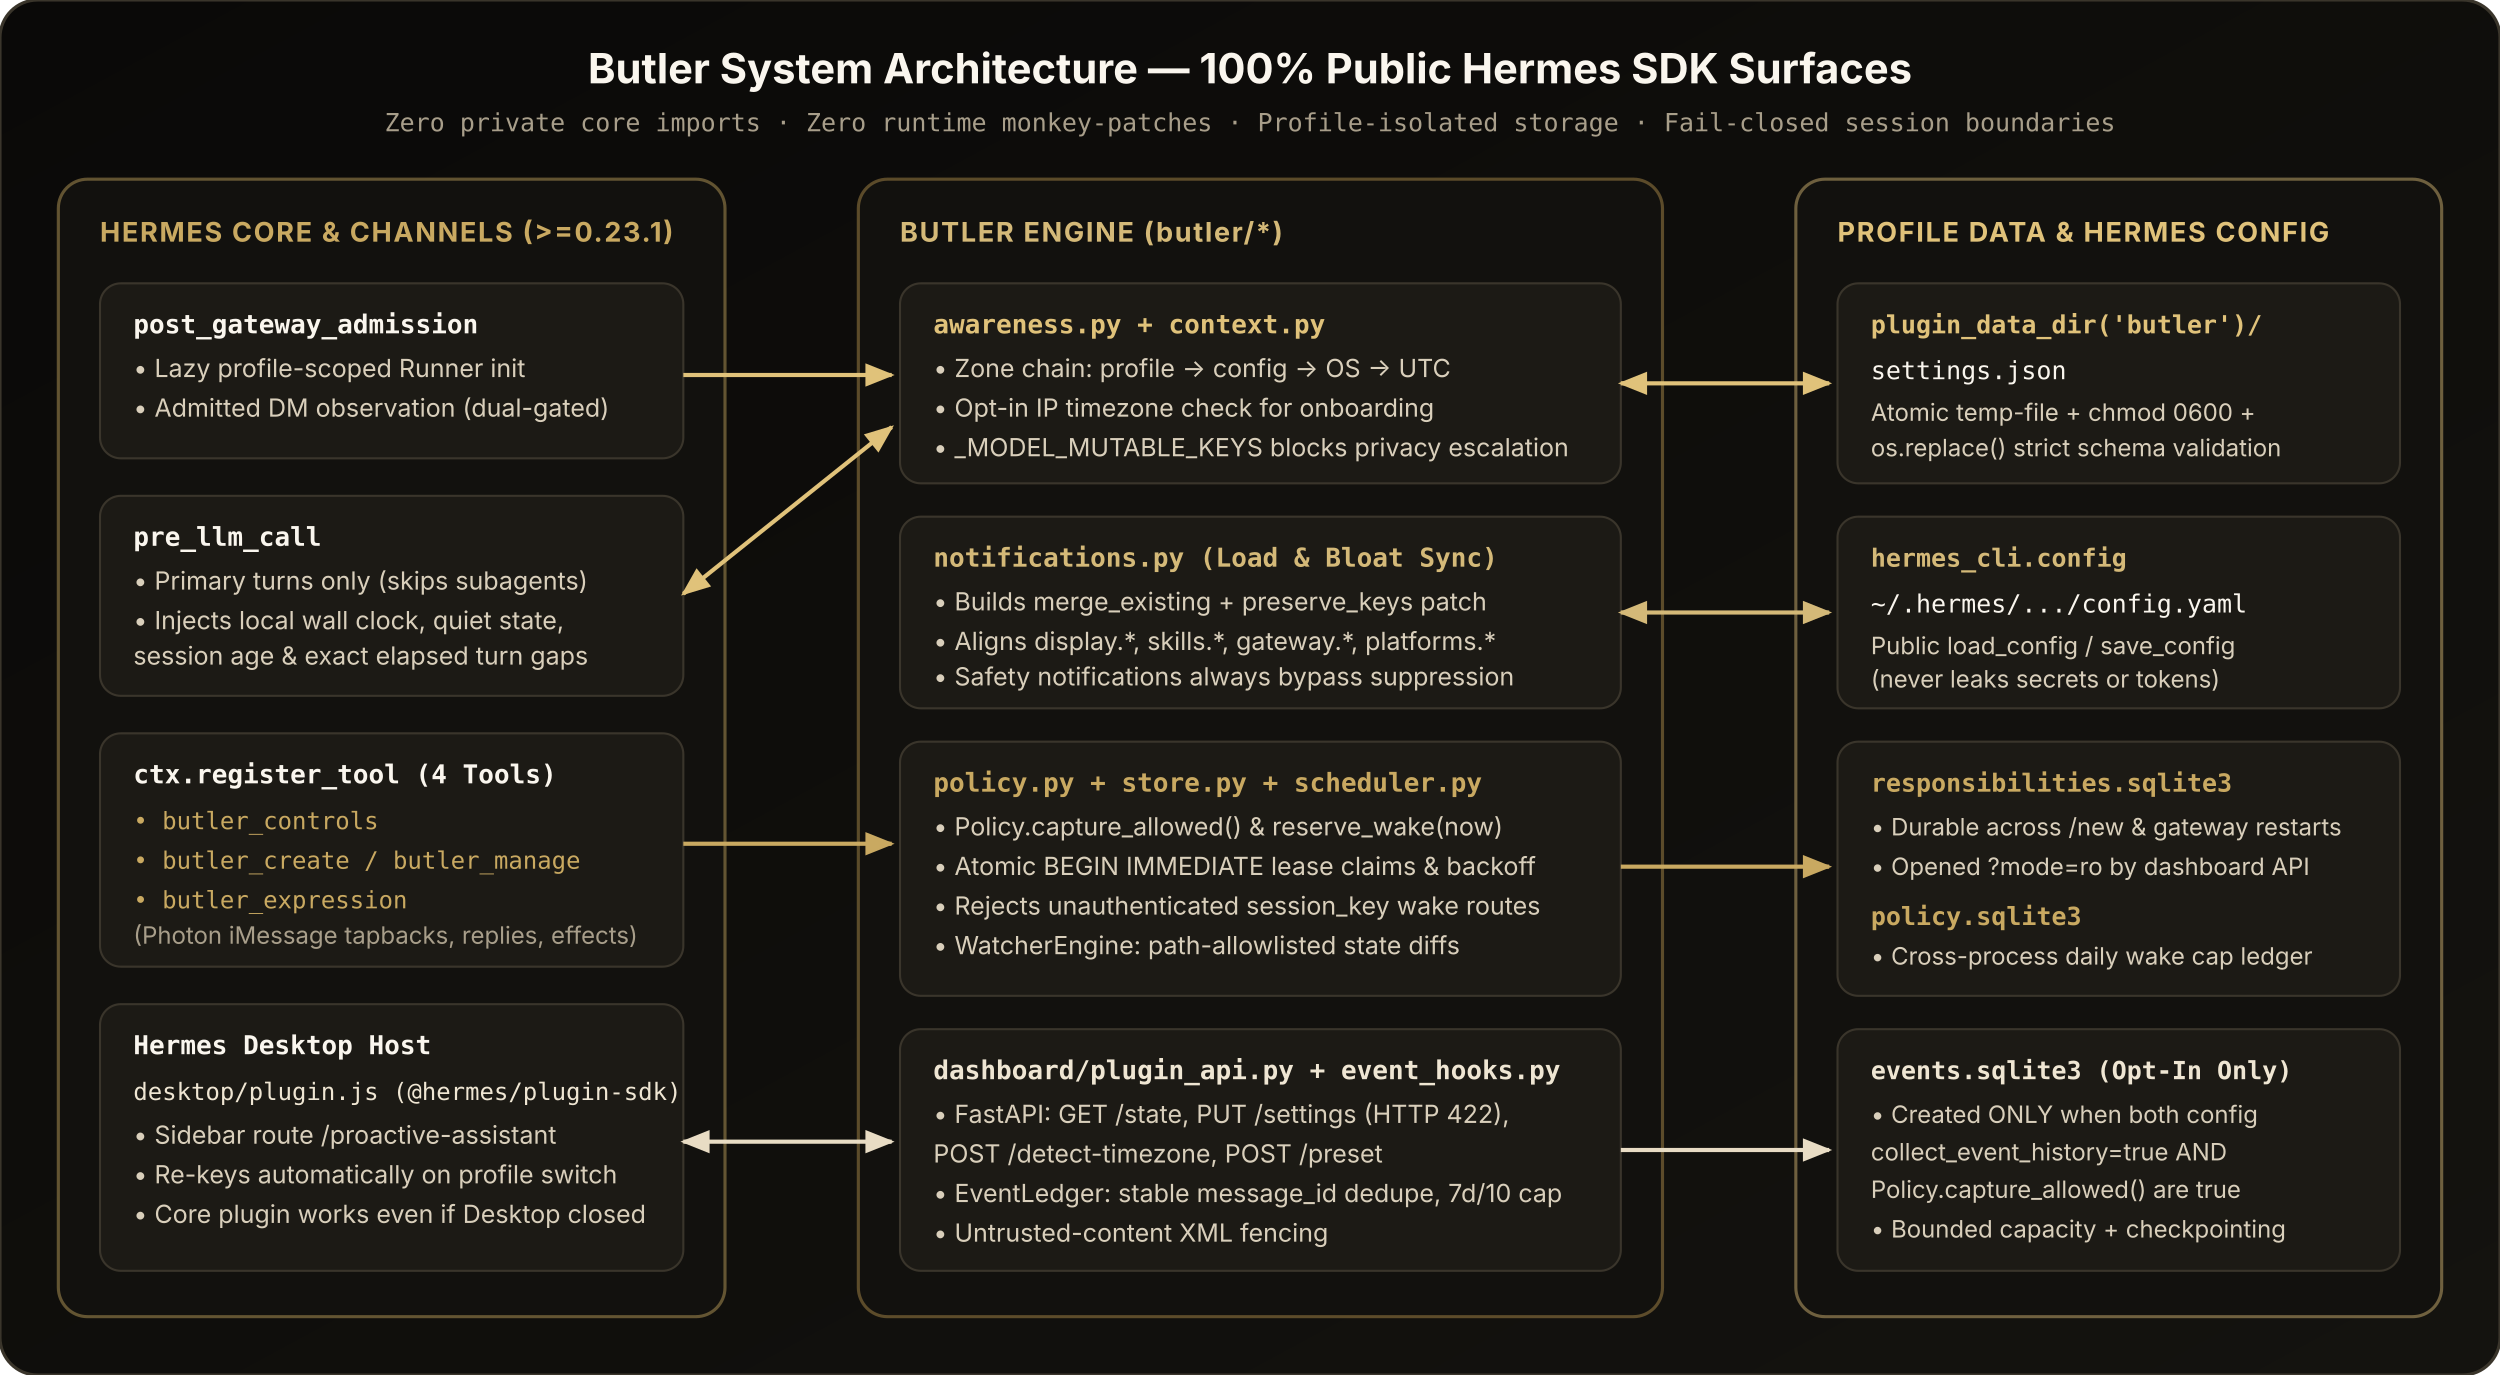
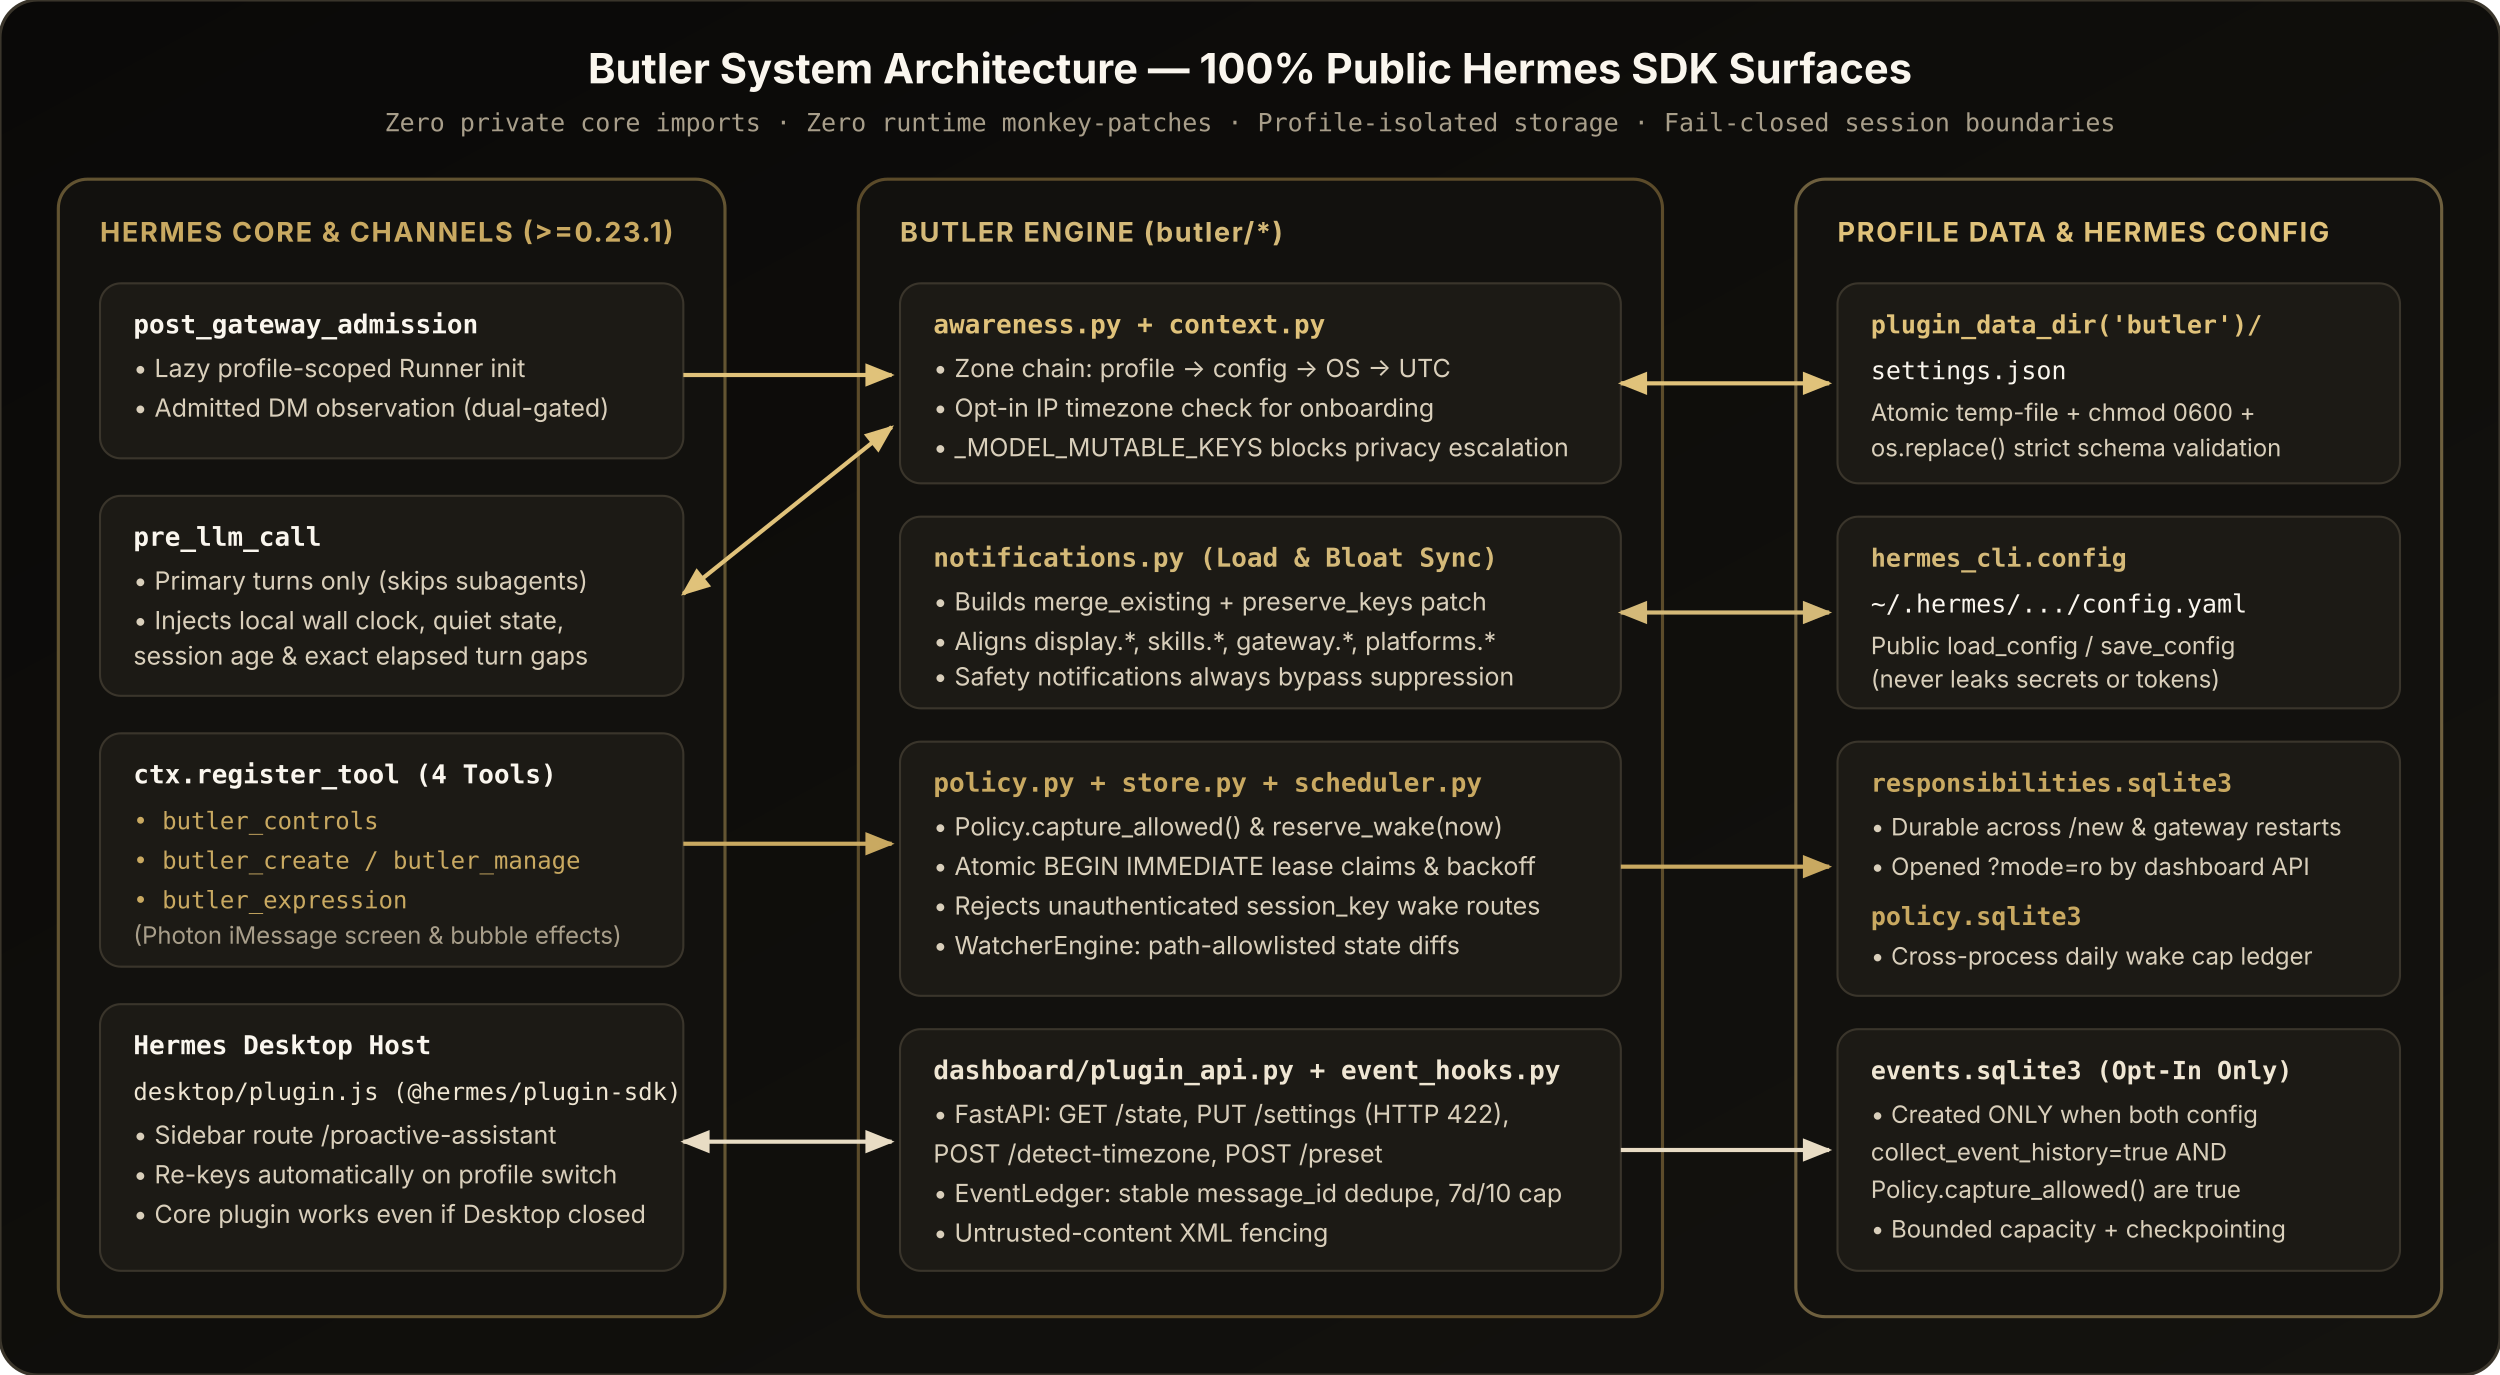
<svg xmlns="http://www.w3.org/2000/svg" viewBox="0 0 1200 660" width="1200" height="660" role="img" aria-label="Butler technical system architecture diagram">
  <defs>
    <linearGradient id="archBg" x1="0" y1="0" x2="1" y2="1">
      <stop offset="0%" stop-color="#0a0908" />
      <stop offset="100%" stop-color="#14130f" />
    </linearGradient>
    <marker id="arrowSky" viewBox="0 0 10 10" refX="9" refY="5" markerWidth="7" markerHeight="7" orient="auto-start-reverse">
      <path d="M 0 1 L 10 5 L 0 9 z" fill="#c9a961" />
    </marker>
    <marker id="arrowEmerald" viewBox="0 0 10 10" refX="9" refY="5" markerWidth="7" markerHeight="7" orient="auto-start-reverse">
      <path d="M 0 1 L 10 5 L 0 9 z" fill="#d4b978" />
    </marker>
    <marker id="arrowAmber" viewBox="0 0 10 10" refX="9" refY="5" markerWidth="7" markerHeight="7" orient="auto-start-reverse">
      <path d="M 0 1 L 10 5 L 0 9 z" fill="#e0c27a" />
    </marker>
    <marker id="arrowViolet" viewBox="0 0 10 10" refX="9" refY="5" markerWidth="7" markerHeight="7" orient="auto-start-reverse">
      <path d="M 0 1 L 10 5 L 0 9 z" fill="#e8dcc4" />
    </marker>
  </defs>
  <rect width="1200" height="660" rx="18" fill="url(#archBg)" stroke="#3a352b" stroke-width="1.5" />
  <text x="600" y="40" text-anchor="middle" font-family="-apple-system, BlinkMacSystemFont, 'Segoe UI', sans-serif" font-size="20" font-weight="700" fill="#faf6ee">Butler System Architecture — 100% Public Hermes SDK Surfaces</text>
  <text x="600" y="63" text-anchor="middle" font-family="ui-monospace, SFMono-Regular, Menlo, monospace" font-size="12" fill="#a89e8a">Zero private core imports · Zero runtime monkey-patches · Profile-isolated storage · Fail-closed session boundaries</text>
  <rect x="28" y="86" width="320" height="546" rx="14" fill="#12110e" stroke="#c9a961" stroke-opacity="0.45" stroke-width="1.5" />
  <text x="48" y="116" font-family="-apple-system, BlinkMacSystemFont, 'Segoe UI', sans-serif" font-size="13" font-weight="700" fill="#c9a961" letter-spacing="0.8">HERMES CORE &amp; CHANNELS (&gt;=0.23.1)</text>
  <rect x="48" y="136" width="280" height="84" rx="10" fill="#1c1a15" stroke="#3a352b" />
  <text x="64" y="160" font-family="ui-monospace, SFMono-Regular, monospace" font-size="12.5" font-weight="700" fill="#faf6ee">post_gateway_admission</text>
  <text x="64" y="181" font-family="-apple-system, BlinkMacSystemFont, 'Segoe UI', sans-serif" font-size="12" fill="#d9cfbb">• Lazy profile-scoped Runner init</text>
  <text x="64" y="200" font-family="-apple-system, BlinkMacSystemFont, 'Segoe UI', sans-serif" font-size="12" fill="#d9cfbb">• Admitted DM observation (dual-gated)</text>
  <rect x="48" y="238" width="280" height="96" rx="10" fill="#1c1a15" stroke="#3a352b" />
  <text x="64" y="262" font-family="ui-monospace, SFMono-Regular, monospace" font-size="12.5" font-weight="700" fill="#faf6ee">pre_llm_call</text>
  <text x="64" y="283" font-family="-apple-system, BlinkMacSystemFont, 'Segoe UI', sans-serif" font-size="12" fill="#d9cfbb">• Primary turns only (skips subagents)</text>
  <text x="64" y="302" font-family="-apple-system, BlinkMacSystemFont, 'Segoe UI', sans-serif" font-size="12" fill="#d9cfbb">• Injects local wall clock, quiet state,</text>
  <text x="64" y="319" font-family="-apple-system, BlinkMacSystemFont, 'Segoe UI', sans-serif" font-size="12" fill="#d9cfbb">  session age &amp; exact elapsed turn gaps</text>
  <rect x="48" y="352" width="280" height="112" rx="10" fill="#1c1a15" stroke="#3a352b" />
  <text x="64" y="376" font-family="ui-monospace, SFMono-Regular, monospace" font-size="12.5" font-weight="700" fill="#faf6ee">ctx.register_tool (4 Tools)</text>
  <text x="64" y="398" font-family="ui-monospace, SFMono-Regular, monospace" font-size="11.5" fill="#c9a961">• butler_controls</text>
  <text x="64" y="417" font-family="ui-monospace, SFMono-Regular, monospace" font-size="11.5" fill="#c9a961">• butler_create / butler_manage</text>
  <text x="64" y="436" font-family="ui-monospace, SFMono-Regular, monospace" font-size="11.5" fill="#c9a961">• butler_expression</text>
-   <text x="64" y="453" font-family="-apple-system, BlinkMacSystemFont, 'Segoe UI', sans-serif" font-size="11.5" fill="#a89e8a">  (Photon iMessage tapbacks, replies, effects)</text>
+   <text x="64" y="453" font-family="-apple-system, BlinkMacSystemFont, 'Segoe UI', sans-serif" font-size="11.5" fill="#a89e8a">  (Photon iMessage screen &amp; bubble effects)</text>
  <rect x="48" y="482" width="280" height="128" rx="10" fill="#1c1a15" stroke="#3a352b" />
  <text x="64" y="506" font-family="ui-monospace, SFMono-Regular, monospace" font-size="12.5" font-weight="700" fill="#faf6ee">Hermes Desktop Host</text>
  <text x="64" y="528" font-family="ui-monospace, SFMono-Regular, monospace" font-size="11.5" fill="#efe6d3">desktop/plugin.js (@hermes/plugin-sdk)</text>
  <text x="64" y="549" font-family="-apple-system, BlinkMacSystemFont, 'Segoe UI', sans-serif" font-size="12" fill="#d9cfbb">• Sidebar route /proactive-assistant</text>
  <text x="64" y="568" font-family="-apple-system, BlinkMacSystemFont, 'Segoe UI', sans-serif" font-size="12" fill="#d9cfbb">• Re-keys automatically on profile switch</text>
  <text x="64" y="587" font-family="-apple-system, BlinkMacSystemFont, 'Segoe UI', sans-serif" font-size="12" fill="#d9cfbb">• Core plugin works even if Desktop closed</text>
  <rect x="412" y="86" width="386" height="546" rx="14" fill="#12110e" stroke="#b8964f" stroke-opacity="0.45" stroke-width="1.5" />
  <text x="432" y="116" font-family="-apple-system, BlinkMacSystemFont, 'Segoe UI', sans-serif" font-size="13" font-weight="700" fill="#d4b978" letter-spacing="0.8">BUTLER ENGINE (butler/*)</text>
  <rect x="432" y="136" width="346" height="96" rx="10" fill="#1c1a15" stroke="#3a352b" />
  <text x="448" y="160" font-family="ui-monospace, SFMono-Regular, monospace" font-size="12.5" font-weight="700" fill="#e0c27a">awareness.py + context.py</text>
  <text x="448" y="181" font-family="-apple-system, BlinkMacSystemFont, 'Segoe UI', sans-serif" font-size="12" fill="#d9cfbb">• Zone chain: profile → config → OS → UTC</text>
  <text x="448" y="200" font-family="-apple-system, BlinkMacSystemFont, 'Segoe UI', sans-serif" font-size="12" fill="#d9cfbb">• Opt-in IP timezone check for onboarding</text>
  <text x="448" y="219" font-family="-apple-system, BlinkMacSystemFont, 'Segoe UI', sans-serif" font-size="12" fill="#d9cfbb">• _MODEL_MUTABLE_KEYS blocks privacy escalation</text>
  <rect x="432" y="248" width="346" height="92" rx="10" fill="#1c1a15" stroke="#3a352b" />
  <text x="448" y="272" font-family="ui-monospace, SFMono-Regular, monospace" font-size="12.5" font-weight="700" fill="#d4b978">notifications.py (Load &amp; Bloat Sync)</text>
  <text x="448" y="293" font-family="-apple-system, BlinkMacSystemFont, 'Segoe UI', sans-serif" font-size="12" fill="#d9cfbb">• Builds merge_existing + preserve_keys patch</text>
  <text x="448" y="312" font-family="-apple-system, BlinkMacSystemFont, 'Segoe UI', sans-serif" font-size="12" fill="#d9cfbb">• Aligns display.*, skills.*, gateway.*, platforms.*</text>
  <text x="448" y="329" font-family="-apple-system, BlinkMacSystemFont, 'Segoe UI', sans-serif" font-size="12" fill="#d9cfbb">• Safety notifications always bypass suppression</text>
  <rect x="432" y="356" width="346" height="122" rx="10" fill="#1c1a15" stroke="#3a352b" />
  <text x="448" y="380" font-family="ui-monospace, SFMono-Regular, monospace" font-size="12.5" font-weight="700" fill="#c9a961">policy.py + store.py + scheduler.py</text>
  <text x="448" y="401" font-family="-apple-system, BlinkMacSystemFont, 'Segoe UI', sans-serif" font-size="12" fill="#d9cfbb">• Policy.capture_allowed() &amp; reserve_wake(now)</text>
  <text x="448" y="420" font-family="-apple-system, BlinkMacSystemFont, 'Segoe UI', sans-serif" font-size="12" fill="#d9cfbb">• Atomic BEGIN IMMEDIATE lease claims &amp; backoff</text>
  <text x="448" y="439" font-family="-apple-system, BlinkMacSystemFont, 'Segoe UI', sans-serif" font-size="12" fill="#d9cfbb">• Rejects unauthenticated session_key wake routes</text>
  <text x="448" y="458" font-family="-apple-system, BlinkMacSystemFont, 'Segoe UI', sans-serif" font-size="12" fill="#d9cfbb">• WatcherEngine: path-allowlisted state diffs</text>
  <rect x="432" y="494" width="346" height="116" rx="10" fill="#1c1a15" stroke="#3a352b" />
  <text x="448" y="518" font-family="ui-monospace, SFMono-Regular, monospace" font-size="12.5" font-weight="700" fill="#efe6d3">dashboard/plugin_api.py + event_hooks.py</text>
  <text x="448" y="539" font-family="-apple-system, BlinkMacSystemFont, 'Segoe UI', sans-serif" font-size="12" fill="#d9cfbb">• FastAPI: GET /state, PUT /settings (HTTP 422),</text>
  <text x="448" y="558" font-family="-apple-system, BlinkMacSystemFont, 'Segoe UI', sans-serif" font-size="12" fill="#d9cfbb">  POST /detect-timezone, POST /preset</text>
  <text x="448" y="577" font-family="-apple-system, BlinkMacSystemFont, 'Segoe UI', sans-serif" font-size="12" fill="#d9cfbb">• EventLedger: stable message_id dedupe, 7d/10 cap</text>
  <text x="448" y="596" font-family="-apple-system, BlinkMacSystemFont, 'Segoe UI', sans-serif" font-size="12" fill="#d9cfbb">• Untrusted-content XML fencing</text>
  <rect x="862" y="86" width="310" height="546" rx="14" fill="#12110e" stroke="#e0c27a" stroke-opacity="0.45" stroke-width="1.5" />
  <text x="882" y="116" font-family="-apple-system, BlinkMacSystemFont, 'Segoe UI', sans-serif" font-size="13" font-weight="700" fill="#e0c27a" letter-spacing="0.8">PROFILE DATA &amp; HERMES CONFIG</text>
  <rect x="882" y="136" width="270" height="96" rx="10" fill="#1c1a15" stroke="#3a352b" />
  <text x="898" y="160" font-family="ui-monospace, SFMono-Regular, monospace" font-size="12" font-weight="700" fill="#e0c27a">plugin_data_dir('butler')/</text>
  <text x="898" y="182" font-family="ui-monospace, SFMono-Regular, monospace" font-size="12" fill="#faf6ee">settings.json</text>
  <text x="898" y="202" font-family="-apple-system, BlinkMacSystemFont, 'Segoe UI', sans-serif" font-size="11.5" fill="#d9cfbb">Atomic temp-file + chmod 0600 +</text>
  <text x="898" y="219" font-family="-apple-system, BlinkMacSystemFont, 'Segoe UI', sans-serif" font-size="11.5" fill="#d9cfbb">os.replace() strict schema validation</text>
  <rect x="882" y="248" width="270" height="92" rx="10" fill="#1c1a15" stroke="#3a352b" />
  <text x="898" y="272" font-family="ui-monospace, SFMono-Regular, monospace" font-size="12" font-weight="700" fill="#d4b978">hermes_cli.config</text>
  <text x="898" y="294" font-family="ui-monospace, SFMono-Regular, monospace" font-size="12" fill="#faf6ee">~/.hermes/.../config.yaml</text>
  <text x="898" y="314" font-family="-apple-system, BlinkMacSystemFont, 'Segoe UI', sans-serif" font-size="11.5" fill="#d9cfbb">Public load_config / save_config</text>
  <text x="898" y="330" font-family="-apple-system, BlinkMacSystemFont, 'Segoe UI', sans-serif" font-size="11.5" fill="#d9cfbb">(never leaks secrets or tokens)</text>
  <rect x="882" y="356" width="270" height="122" rx="10" fill="#1c1a15" stroke="#3a352b" />
  <text x="898" y="380" font-family="ui-monospace, SFMono-Regular, monospace" font-size="12" font-weight="700" fill="#c9a961">responsibilities.sqlite3</text>
  <text x="898" y="401" font-family="-apple-system, BlinkMacSystemFont, 'Segoe UI', sans-serif" font-size="11.5" fill="#d9cfbb">• Durable across /new &amp; gateway restarts</text>
  <text x="898" y="420" font-family="-apple-system, BlinkMacSystemFont, 'Segoe UI', sans-serif" font-size="11.5" fill="#d9cfbb">• Opened ?mode=ro by dashboard API</text>
  <text x="898" y="444" font-family="ui-monospace, SFMono-Regular, monospace" font-size="12" font-weight="700" fill="#c9a961">policy.sqlite3</text>
  <text x="898" y="463" font-family="-apple-system, BlinkMacSystemFont, 'Segoe UI', sans-serif" font-size="11.5" fill="#d9cfbb">• Cross-process daily wake cap ledger</text>
  <rect x="882" y="494" width="270" height="116" rx="10" fill="#1c1a15" stroke="#3a352b" />
  <text x="898" y="518" font-family="ui-monospace, SFMono-Regular, monospace" font-size="12" font-weight="700" fill="#efe6d3">events.sqlite3 (Opt-In Only)</text>
  <text x="898" y="539" font-family="-apple-system, BlinkMacSystemFont, 'Segoe UI', sans-serif" font-size="11.5" fill="#d9cfbb">• Created ONLY when both config</text>
  <text x="898" y="557" font-family="-apple-system, BlinkMacSystemFont, 'Segoe UI', sans-serif" font-size="11.5" fill="#d9cfbb">  collect_event_history=true AND</text>
  <text x="898" y="575" font-family="-apple-system, BlinkMacSystemFont, 'Segoe UI', sans-serif" font-size="11.5" fill="#d9cfbb">  Policy.capture_allowed() are true</text>
  <text x="898" y="594" font-family="-apple-system, BlinkMacSystemFont, 'Segoe UI', sans-serif" font-size="11.5" fill="#d9cfbb">• Bounded capacity + checkpointing</text>
  <line x1="328" y1="180" x2="428" y2="180" stroke="#e0c27a" stroke-width="2" marker-end="url(#arrowAmber)" />
  <line x1="328" y1="285" x2="428" y2="205" stroke="#e0c27a" stroke-width="2" marker-end="url(#arrowAmber)" marker-start="url(#arrowAmber)" />
  <line x1="328" y1="405" x2="428" y2="405" stroke="#c9a961" stroke-width="2" marker-end="url(#arrowSky)" />
  <line x1="328" y1="548" x2="428" y2="548" stroke="#e8dcc4" stroke-width="2" marker-end="url(#arrowViolet)" marker-start="url(#arrowViolet)" />
  <line x1="778" y1="184" x2="878" y2="184" stroke="#e0c27a" stroke-width="2" marker-end="url(#arrowAmber)" marker-start="url(#arrowAmber)" />
  <line x1="778" y1="294" x2="878" y2="294" stroke="#d4b978" stroke-width="2" marker-end="url(#arrowEmerald)" marker-start="url(#arrowEmerald)" />
  <line x1="778" y1="416" x2="878" y2="416" stroke="#c9a961" stroke-width="2" marker-end="url(#arrowSky)" />
  <line x1="778" y1="552" x2="878" y2="552" stroke="#e8dcc4" stroke-width="2" marker-end="url(#arrowViolet)" />
</svg>
